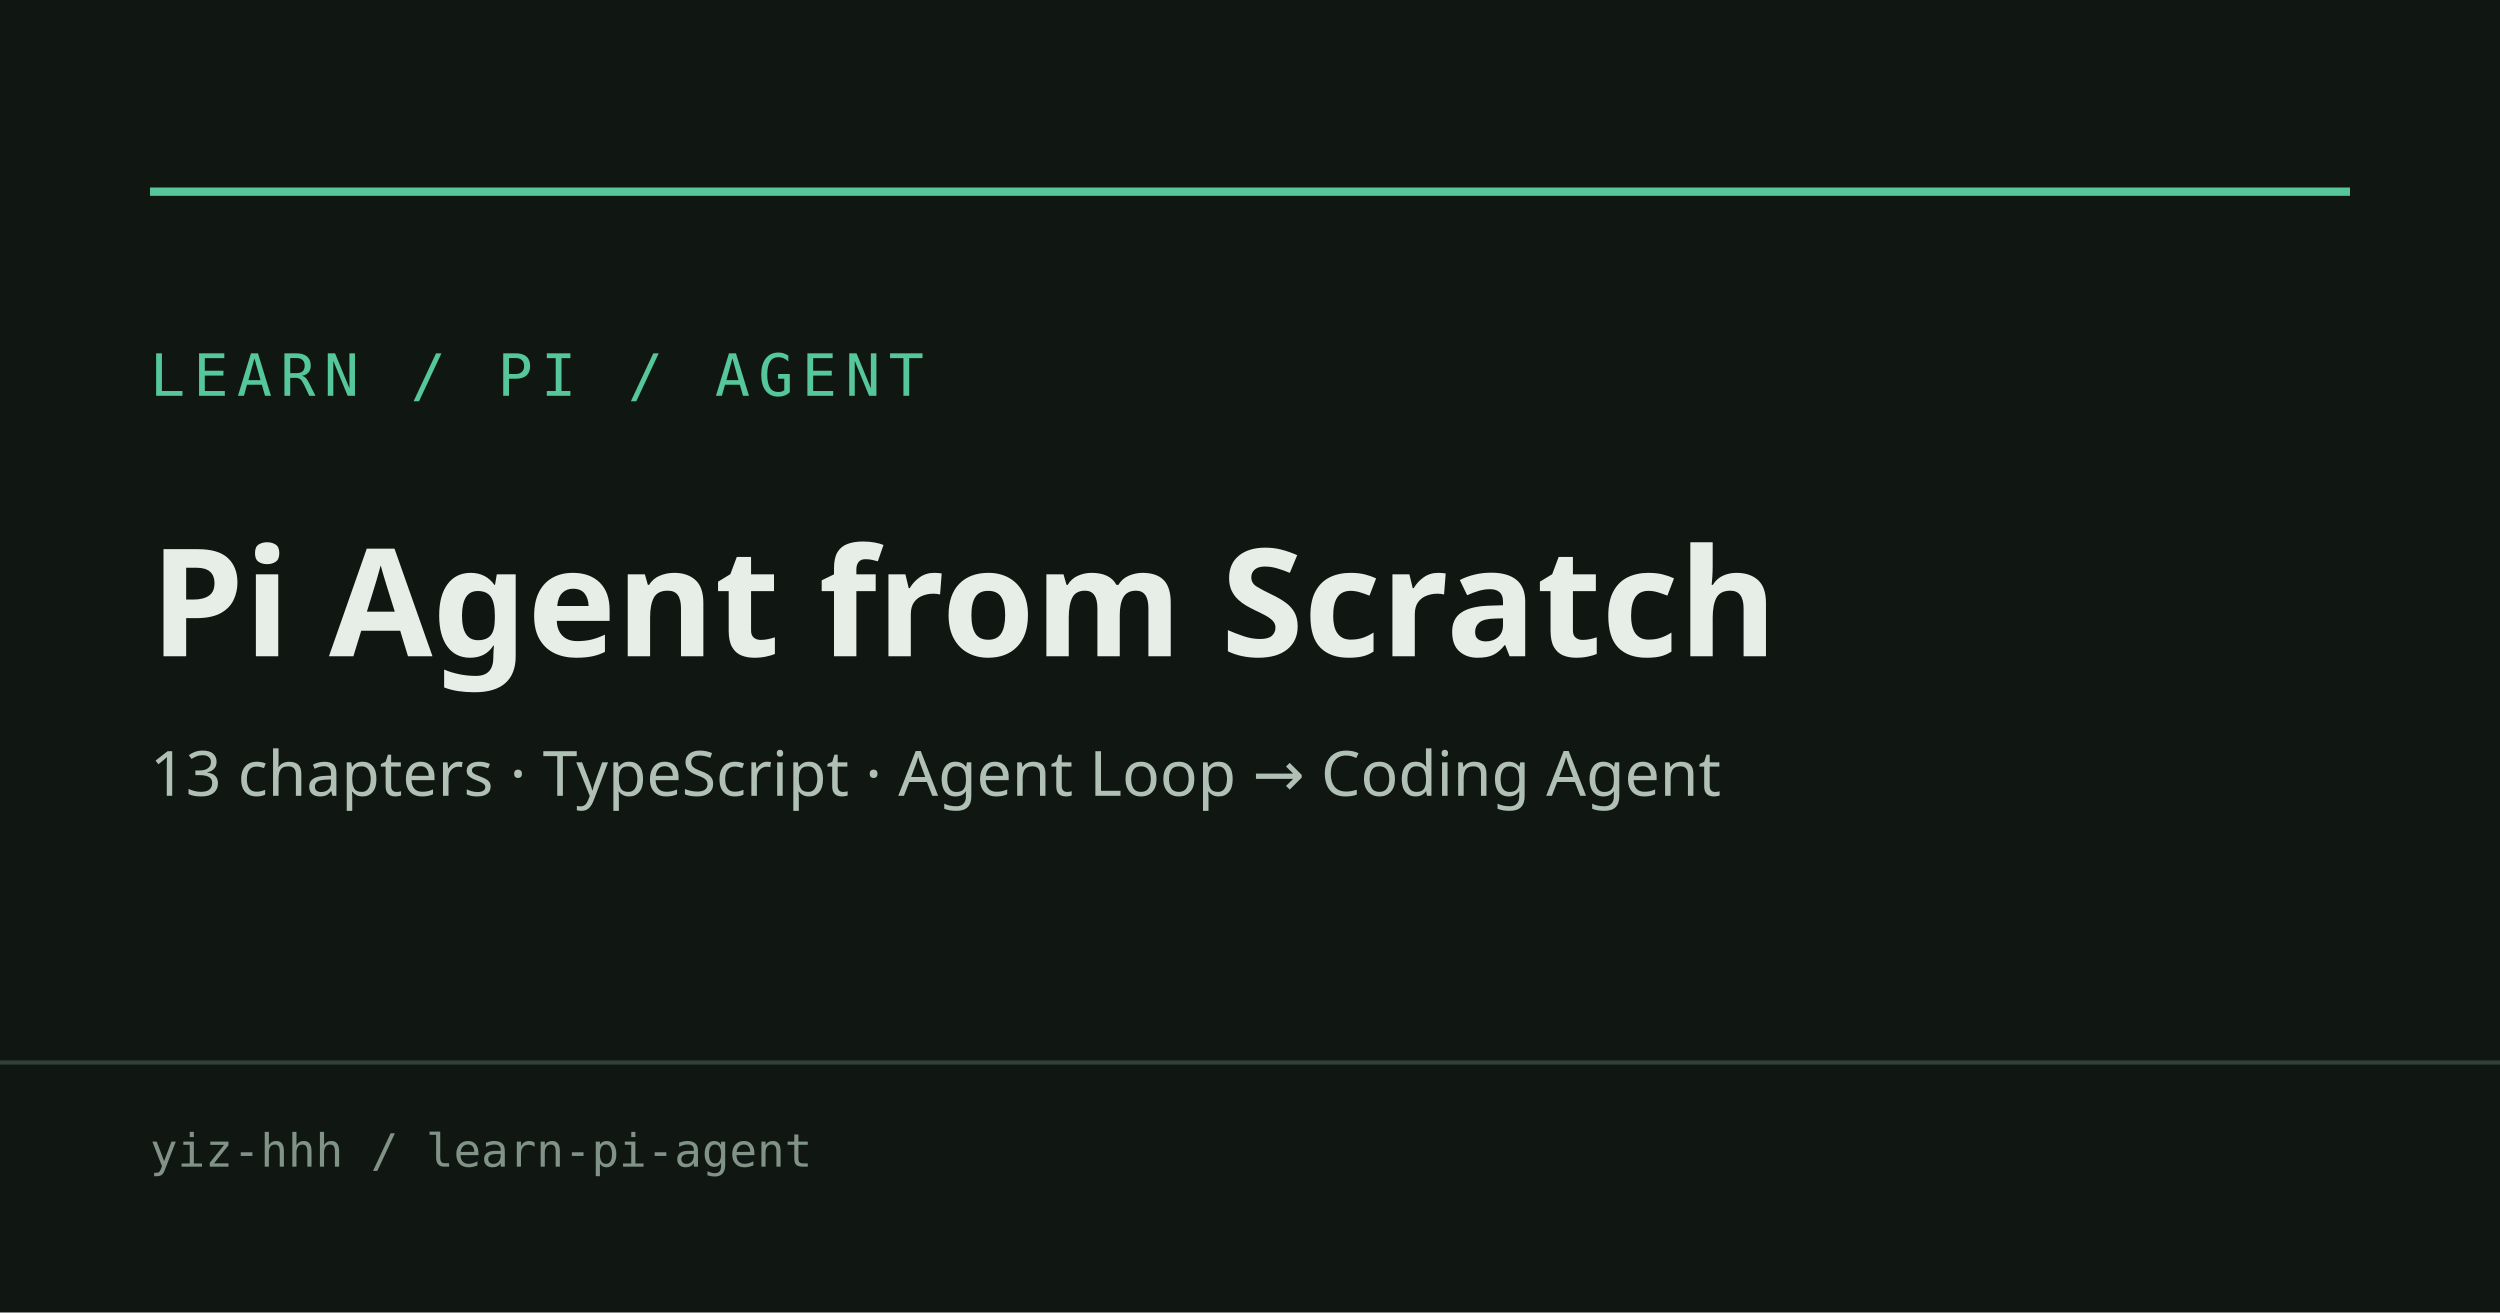
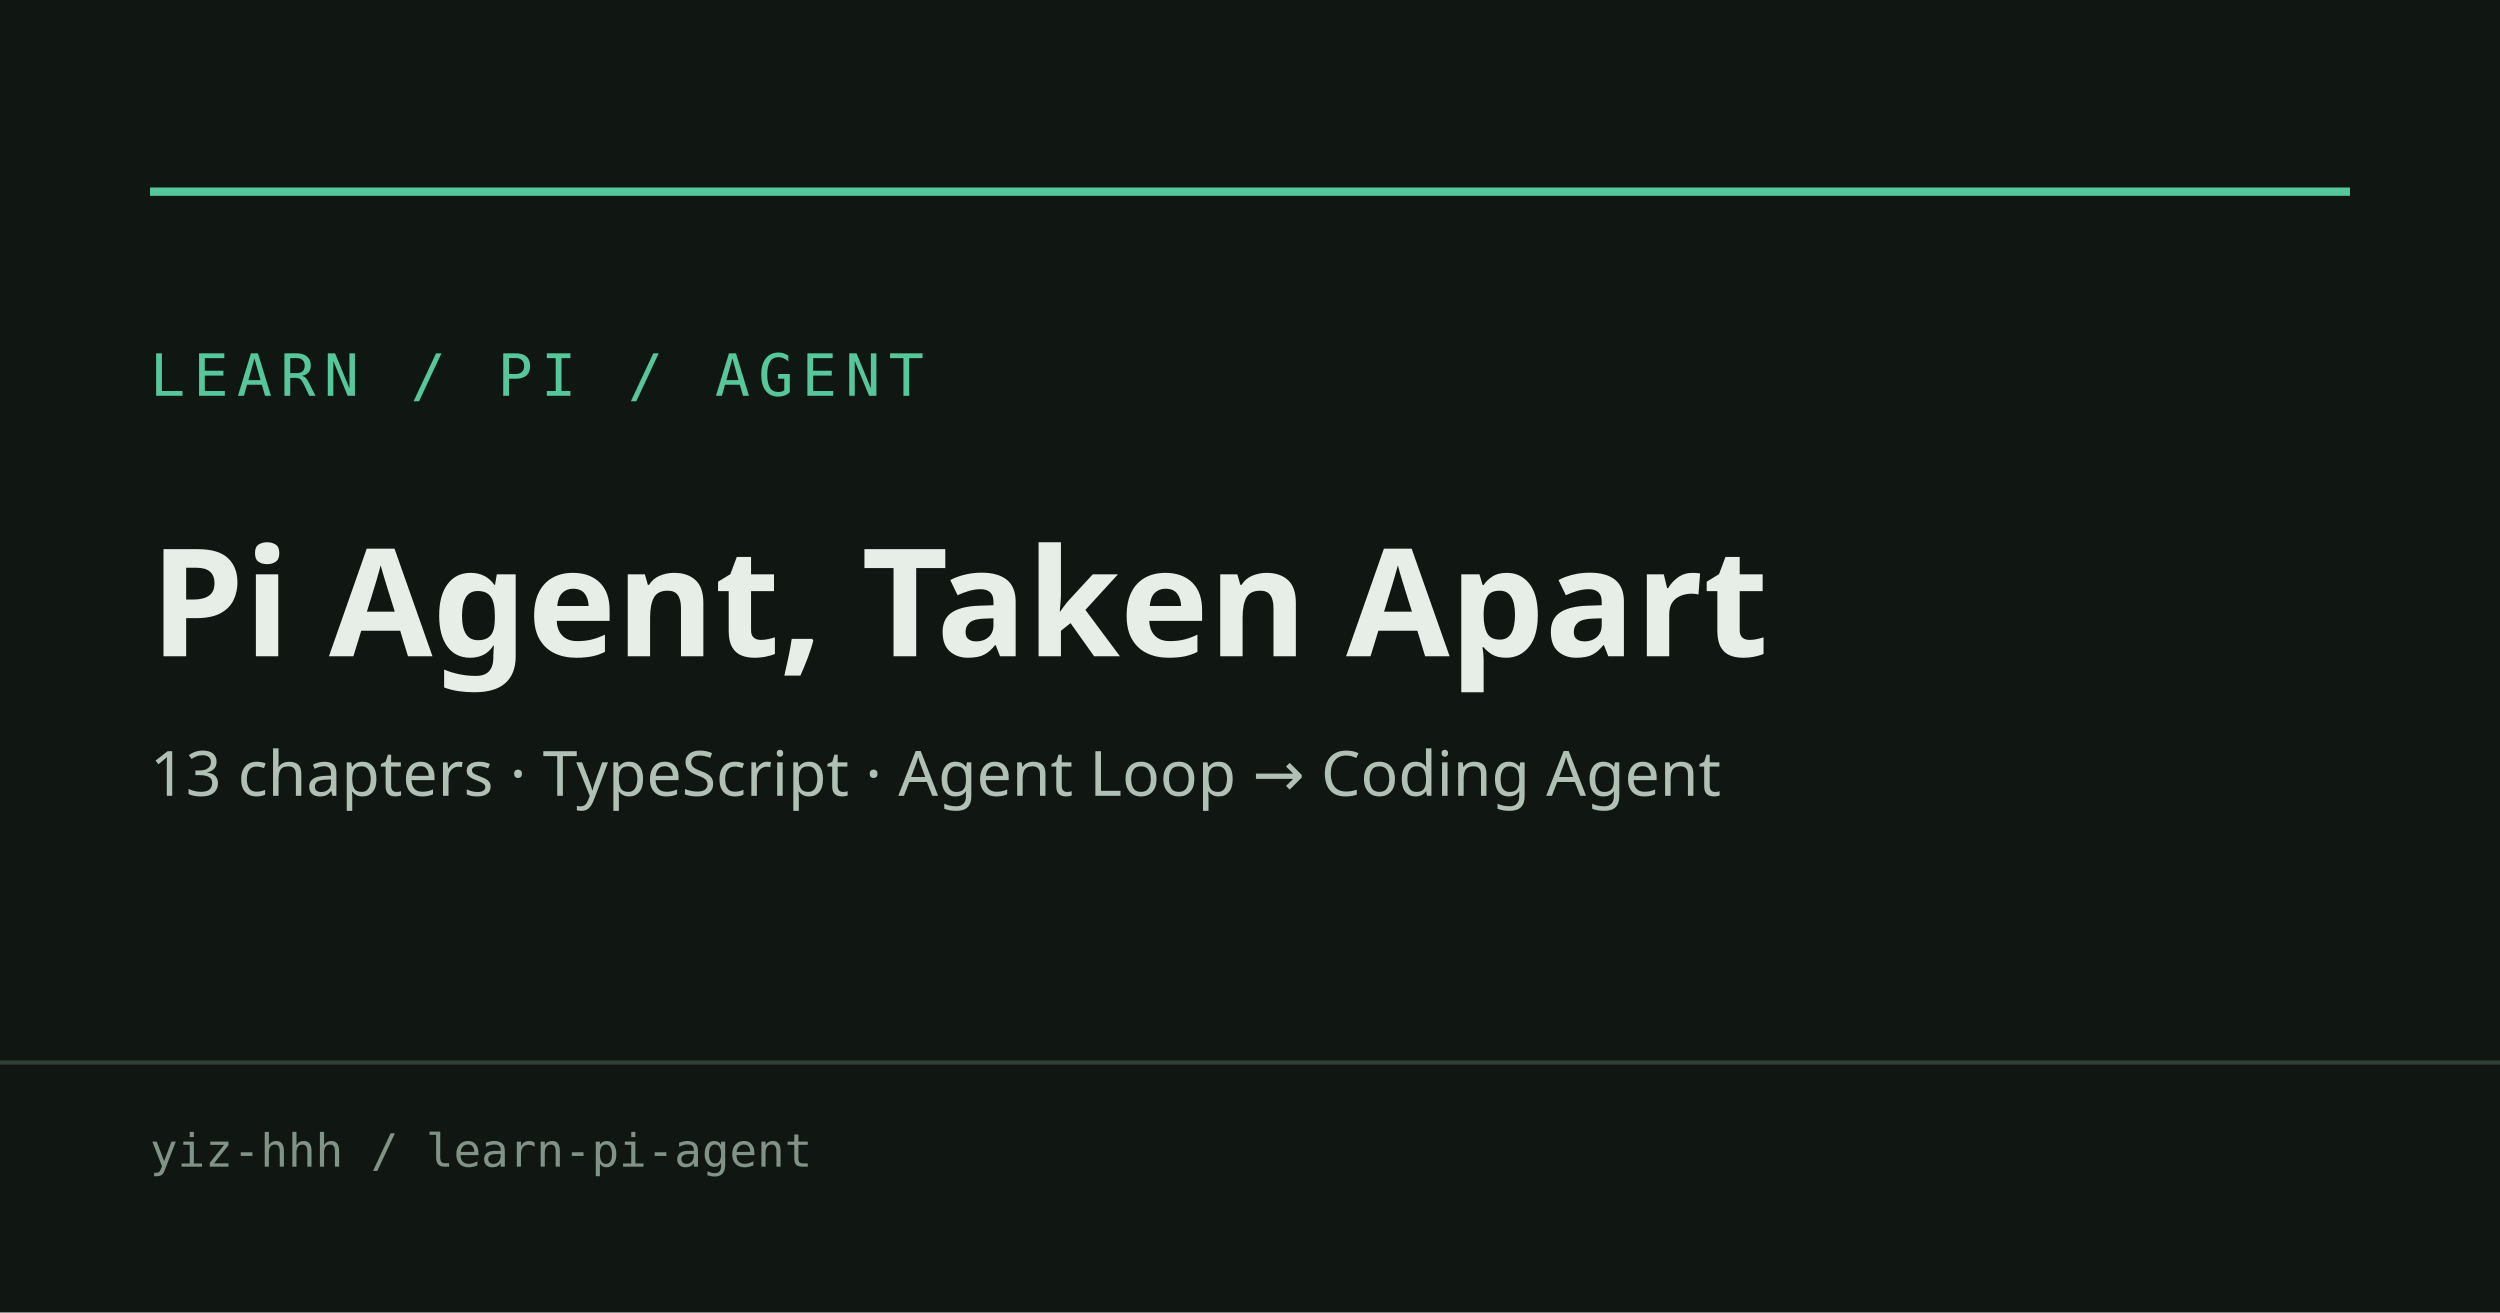
<svg xmlns="http://www.w3.org/2000/svg" width="1200" height="630" viewBox="0 0 1200 630" role="img" aria-labelledby="title desc">
  <rect width="1200" height="630" fill="#101713" />
  <path d="M0 510H1200" stroke="#304037" stroke-width="2" />
  <path d="M72 92H1128" stroke="#55c79b" stroke-width="4" />
  <text x="72" y="190" fill="#55c79b" font-family="monospace" font-size="28" letter-spacing="4">LEARN / PI / AGENT</text>
-   <text x="72" y="315" fill="#e7eee8" font-family="sans-serif" font-size="72" font-weight="700">Pi Agent from Scratch</text>
+   <text x="72" y="315" fill="#e7eee8" font-family="sans-serif" font-size="72" font-weight="700">Pi Agent, Taken Apart</text>
  <text x="72" y="382" fill="#b0c0b5" font-family="sans-serif" font-size="30">13 chapters · TypeScript · Agent Loop → Coding Agent</text>
  <text x="72" y="560" fill="#819287" font-family="monospace" font-size="22">yiz-hhh / learn-pi-agent</text>
</svg>
